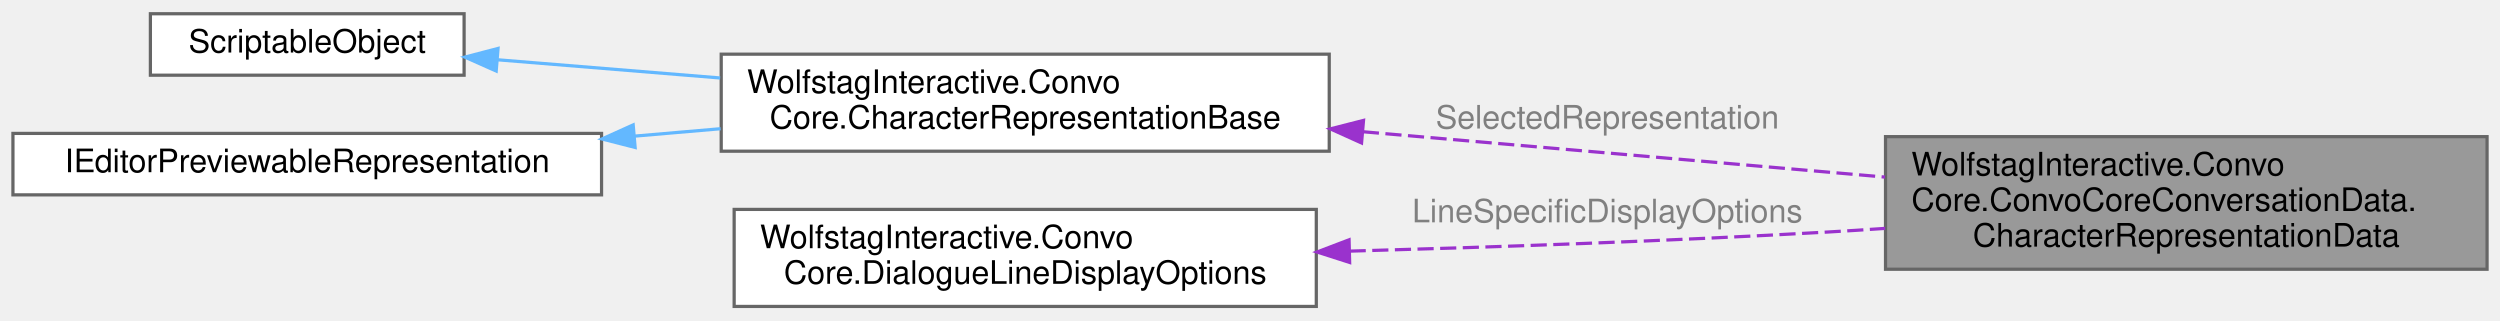
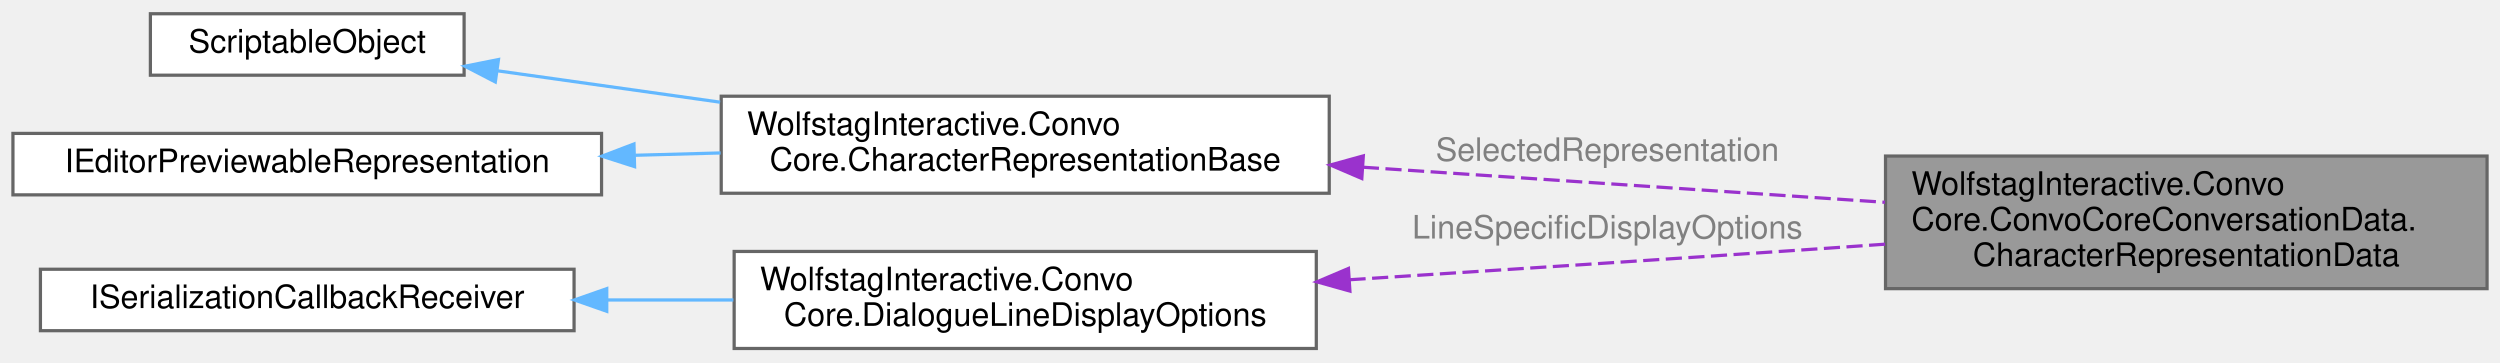
- <svg xmlns="http://www.w3.org/2000/svg" xmlns:xlink="http://www.w3.org/1999/xlink" width="773pt" height="99pt" viewBox="0.00 0.00 773.00 98.50">
-   <g id="graph0" class="graph" transform="scale(1 1) rotate(0) translate(4 94.5)">
+ <svg xmlns="http://www.w3.org/2000/svg" xmlns:xlink="http://www.w3.org/1999/xlink" width="773pt" height="112pt" viewBox="0.00 0.00 773.00 111.50">
+   <g id="graph0" class="graph" transform="scale(1 1) rotate(0) translate(4 107.5)">
    <g id="Node000001" class="node">
      <g id="a_Node000001">
        <a xlink:title=" ">
-           <polygon fill="#999999" stroke="#666666" points="765,-52.5 579,-52.5 579,-11.5 765,-11.5 765,-52.5" />
-           <text text-anchor="start" x="587" y="-40.5" font-family="Helvetica,sans-Serif" font-size="10.00">WolfstagInteractive.Convo</text>
-           <text text-anchor="start" x="587" y="-29.5" font-family="Helvetica,sans-Serif" font-size="10.00">Core.ConvoCoreConversationData.</text>
-           <text text-anchor="middle" x="672" y="-18.5" font-family="Helvetica,sans-Serif" font-size="10.00">CharacterRepresentationData</text>
+           <polygon fill="#999999" stroke="#666666" points="765,-59.5 579,-59.5 579,-18.5 765,-18.5 765,-59.5" />
+           <text text-anchor="start" x="587" y="-47.5" font-family="Helvetica,sans-Serif" font-size="10.00">WolfstagInteractive.Convo</text>
+           <text text-anchor="start" x="587" y="-36.5" font-family="Helvetica,sans-Serif" font-size="10.00">Core.ConvoCoreConversationData.</text>
+           <text text-anchor="middle" x="672" y="-25.5" font-family="Helvetica,sans-Serif" font-size="10.00">CharacterRepresentationData</text>
        </a>
      </g>
    </g>
    <g id="Node000002" class="node">
      <g id="a_Node000002">
        <a xlink:href="classWolfstagInteractive_1_1ConvoCore_1_1CharacterRepresentationBase.html" target="_top" xlink:title="Abstract ScriptableObject base class for all character visual representations.">
          <polygon fill="white" stroke="#666666" points="407,-78 219,-78 219,-48 407,-48 407,-78" />
          <text text-anchor="start" x="227" y="-66" font-family="Helvetica,sans-Serif" font-size="10.00">WolfstagInteractive.Convo</text>
          <text text-anchor="middle" x="313" y="-55" font-family="Helvetica,sans-Serif" font-size="10.00">Core.CharacterRepresentationBase</text>
        </a>
      </g>
    </g>
    <g id="edge1_Node000001_Node000002" class="edge">
      <g id="a_edge1_Node000001_Node000002">
        <a xlink:title=" ">
-           <path fill="none" stroke="#9a32cd" stroke-dasharray="5,2" d="M417.39,-54.02C468.41,-49.59 529.43,-44.29 578.83,-40" />
-           <polygon fill="#9a32cd" stroke="#9a32cd" points="416.99,-50.54 407.33,-54.9 417.6,-57.52 416.99,-50.54" />
+           <path fill="none" stroke="#9a32cd" stroke-dasharray="5,2" d="M417.39,-56.05C468.41,-52.62 529.43,-48.52 578.83,-45.2" />
+           <polygon fill="#9a32cd" stroke="#9a32cd" points="417.07,-52.56 407.33,-56.73 417.54,-59.55 417.07,-52.56" />
        </a>
      </g>
-       <text text-anchor="middle" x="493" y="-55" font-family="Helvetica,sans-Serif" font-size="10.00" fill="grey"> SelectedRepresentation</text>
+       <text text-anchor="middle" x="493" y="-58" font-family="Helvetica,sans-Serif" font-size="10.00" fill="grey"> SelectedRepresentation</text>
    </g>
    <g id="Node000003" class="node">
      <g id="a_Node000003">
        <a xlink:title=" ">
-           <polygon fill="white" stroke="#666666" points="139.5,-90.5 42.5,-90.5 42.5,-71.5 139.5,-71.5 139.5,-90.5" />
-           <text text-anchor="middle" x="91" y="-78.5" font-family="Helvetica,sans-Serif" font-size="10.00">ScriptableObject</text>
+           <polygon fill="white" stroke="#666666" points="139.5,-103.5 42.5,-103.5 42.5,-84.5 139.5,-84.5 139.5,-103.5" />
+           <text text-anchor="middle" x="91" y="-91.5" font-family="Helvetica,sans-Serif" font-size="10.00">ScriptableObject</text>
        </a>
      </g>
    </g>
    <g id="edge2_Node000002_Node000003" class="edge">
      <g id="a_edge2_Node000002_Node000003">
        <a xlink:title=" ">
-           <path fill="none" stroke="#63b8ff" d="M149.8,-76.27C170.88,-74.55 195.29,-72.55 218.67,-70.64" />
-           <polygon fill="#63b8ff" stroke="#63b8ff" points="149.42,-72.79 139.74,-77.09 149.99,-79.77 149.42,-72.79" />
+           <path fill="none" stroke="#63b8ff" d="M149.8,-85.86C170.88,-82.89 195.29,-79.45 218.67,-76.15" />
+           <polygon fill="#63b8ff" stroke="#63b8ff" points="149.15,-82.41 139.74,-87.27 150.13,-89.34 149.15,-82.41" />
        </a>
      </g>
    </g>
    <g id="Node000004" class="node">
      <g id="a_Node000004">
        <a xlink:href="interfaceWolfstagInteractive_1_1ConvoCore_1_1IEditorPreviewableRepresentation.html" target="_top" xlink:title=" ">
-           <polygon fill="white" stroke="#666666" points="182,-53.5 0,-53.5 0,-34.5 182,-34.5 182,-53.5" />
-           <text text-anchor="middle" x="91" y="-41.5" font-family="Helvetica,sans-Serif" font-size="10.00">IEditorPreviewableRepresentation</text>
+           <polygon fill="white" stroke="#666666" points="182,-66.5 0,-66.5 0,-47.5 182,-47.5 182,-66.5" />
+           <text text-anchor="middle" x="91" y="-54.5" font-family="Helvetica,sans-Serif" font-size="10.00">IEditorPreviewableRepresentation</text>
        </a>
      </g>
    </g>
    <g id="edge3_Node000002_Node000004" class="edge">
      <g id="a_edge3_Node000002_Node000004">
        <a xlink:title=" ">
-           <path fill="none" stroke="#63b8ff" d="M192.11,-52.65C201,-53.41 209.98,-54.19 218.81,-54.95" />
-           <polygon fill="#63b8ff" stroke="#63b8ff" points="192.38,-49.16 182.12,-51.78 191.78,-56.13 192.38,-49.16" />
+           <path fill="none" stroke="#63b8ff" d="M192.39,-59.74C201.19,-59.98 210.08,-60.22 218.81,-60.46" />
+           <polygon fill="#63b8ff" stroke="#63b8ff" points="192.21,-56.23 182.12,-59.46 192.02,-63.23 192.21,-56.23" />
        </a>
      </g>
    </g>
    <g id="Node000005" class="node">
      <g id="a_Node000005">
        <a xlink:href="classWolfstagInteractive_1_1ConvoCore_1_1DialogueLineDisplayOptions.html" target="_top" xlink:title=" ">
          <polygon fill="white" stroke="#666666" points="403,-30 223,-30 223,0 403,0 403,-30" />
          <text text-anchor="start" x="231" y="-18" font-family="Helvetica,sans-Serif" font-size="10.00">WolfstagInteractive.Convo</text>
          <text text-anchor="middle" x="313" y="-7" font-family="Helvetica,sans-Serif" font-size="10.00">Core.DialogueLineDisplayOptions</text>
        </a>
      </g>
    </g>
    <g id="edge4_Node000001_Node000005" class="edge">
      <g id="a_edge4_Node000001_Node000005">
        <a xlink:title=" ">
-           <path fill="none" stroke="#9a32cd" stroke-dasharray="5,2" d="M413.3,-17.1C458.4,-18.34 512.42,-20.23 561,-23 566.83,-23.33 572.84,-23.71 578.89,-24.13" />
-           <polygon fill="#9a32cd" stroke="#9a32cd" points="413.31,-13.6 403.22,-16.83 413.13,-20.6 413.31,-13.6" />
+           <path fill="none" stroke="#9a32cd" stroke-dasharray="5,2" d="M413.26,-21.25C458.35,-24.14 512.38,-27.66 561,-31 566.83,-31.4 572.83,-31.82 578.87,-32.25" />
+           <polygon fill="#9a32cd" stroke="#9a32cd" points="413.39,-17.75 403.19,-20.61 412.94,-24.74 413.39,-17.75" />
        </a>
      </g>
-       <text text-anchor="middle" x="493" y="-26" font-family="Helvetica,sans-Serif" font-size="10.00" fill="grey"> LineSpecificDisplayOptions</text>
+       <text text-anchor="middle" x="493" y="-34" font-family="Helvetica,sans-Serif" font-size="10.00" fill="grey"> LineSpecificDisplayOptions</text>
+     </g>
+     <g id="Node000006" class="node">
+       <g id="a_Node000006">
+         <a xlink:title=" ">
+           <polygon fill="white" stroke="#666666" points="173.5,-24.5 8.5,-24.5 8.5,-5.5 173.5,-5.5 173.5,-24.5" />
+           <text text-anchor="middle" x="91" y="-12.5" font-family="Helvetica,sans-Serif" font-size="10.00">ISerializationCallbackReceiver</text>
+         </a>
+       </g>
+     </g>
+     <g id="edge5_Node000005_Node000006" class="edge">
+       <g id="a_edge5_Node000005_Node000006">
+         <a xlink:title=" ">
+           <path fill="none" stroke="#63b8ff" d="M183.85,-15C196.72,-15 209.94,-15 222.76,-15" />
+           <polygon fill="#63b8ff" stroke="#63b8ff" points="183.61,-11.5 173.61,-15 183.61,-18.5 183.61,-11.5" />
+         </a>
+       </g>
    </g>
  </g>
</svg>
